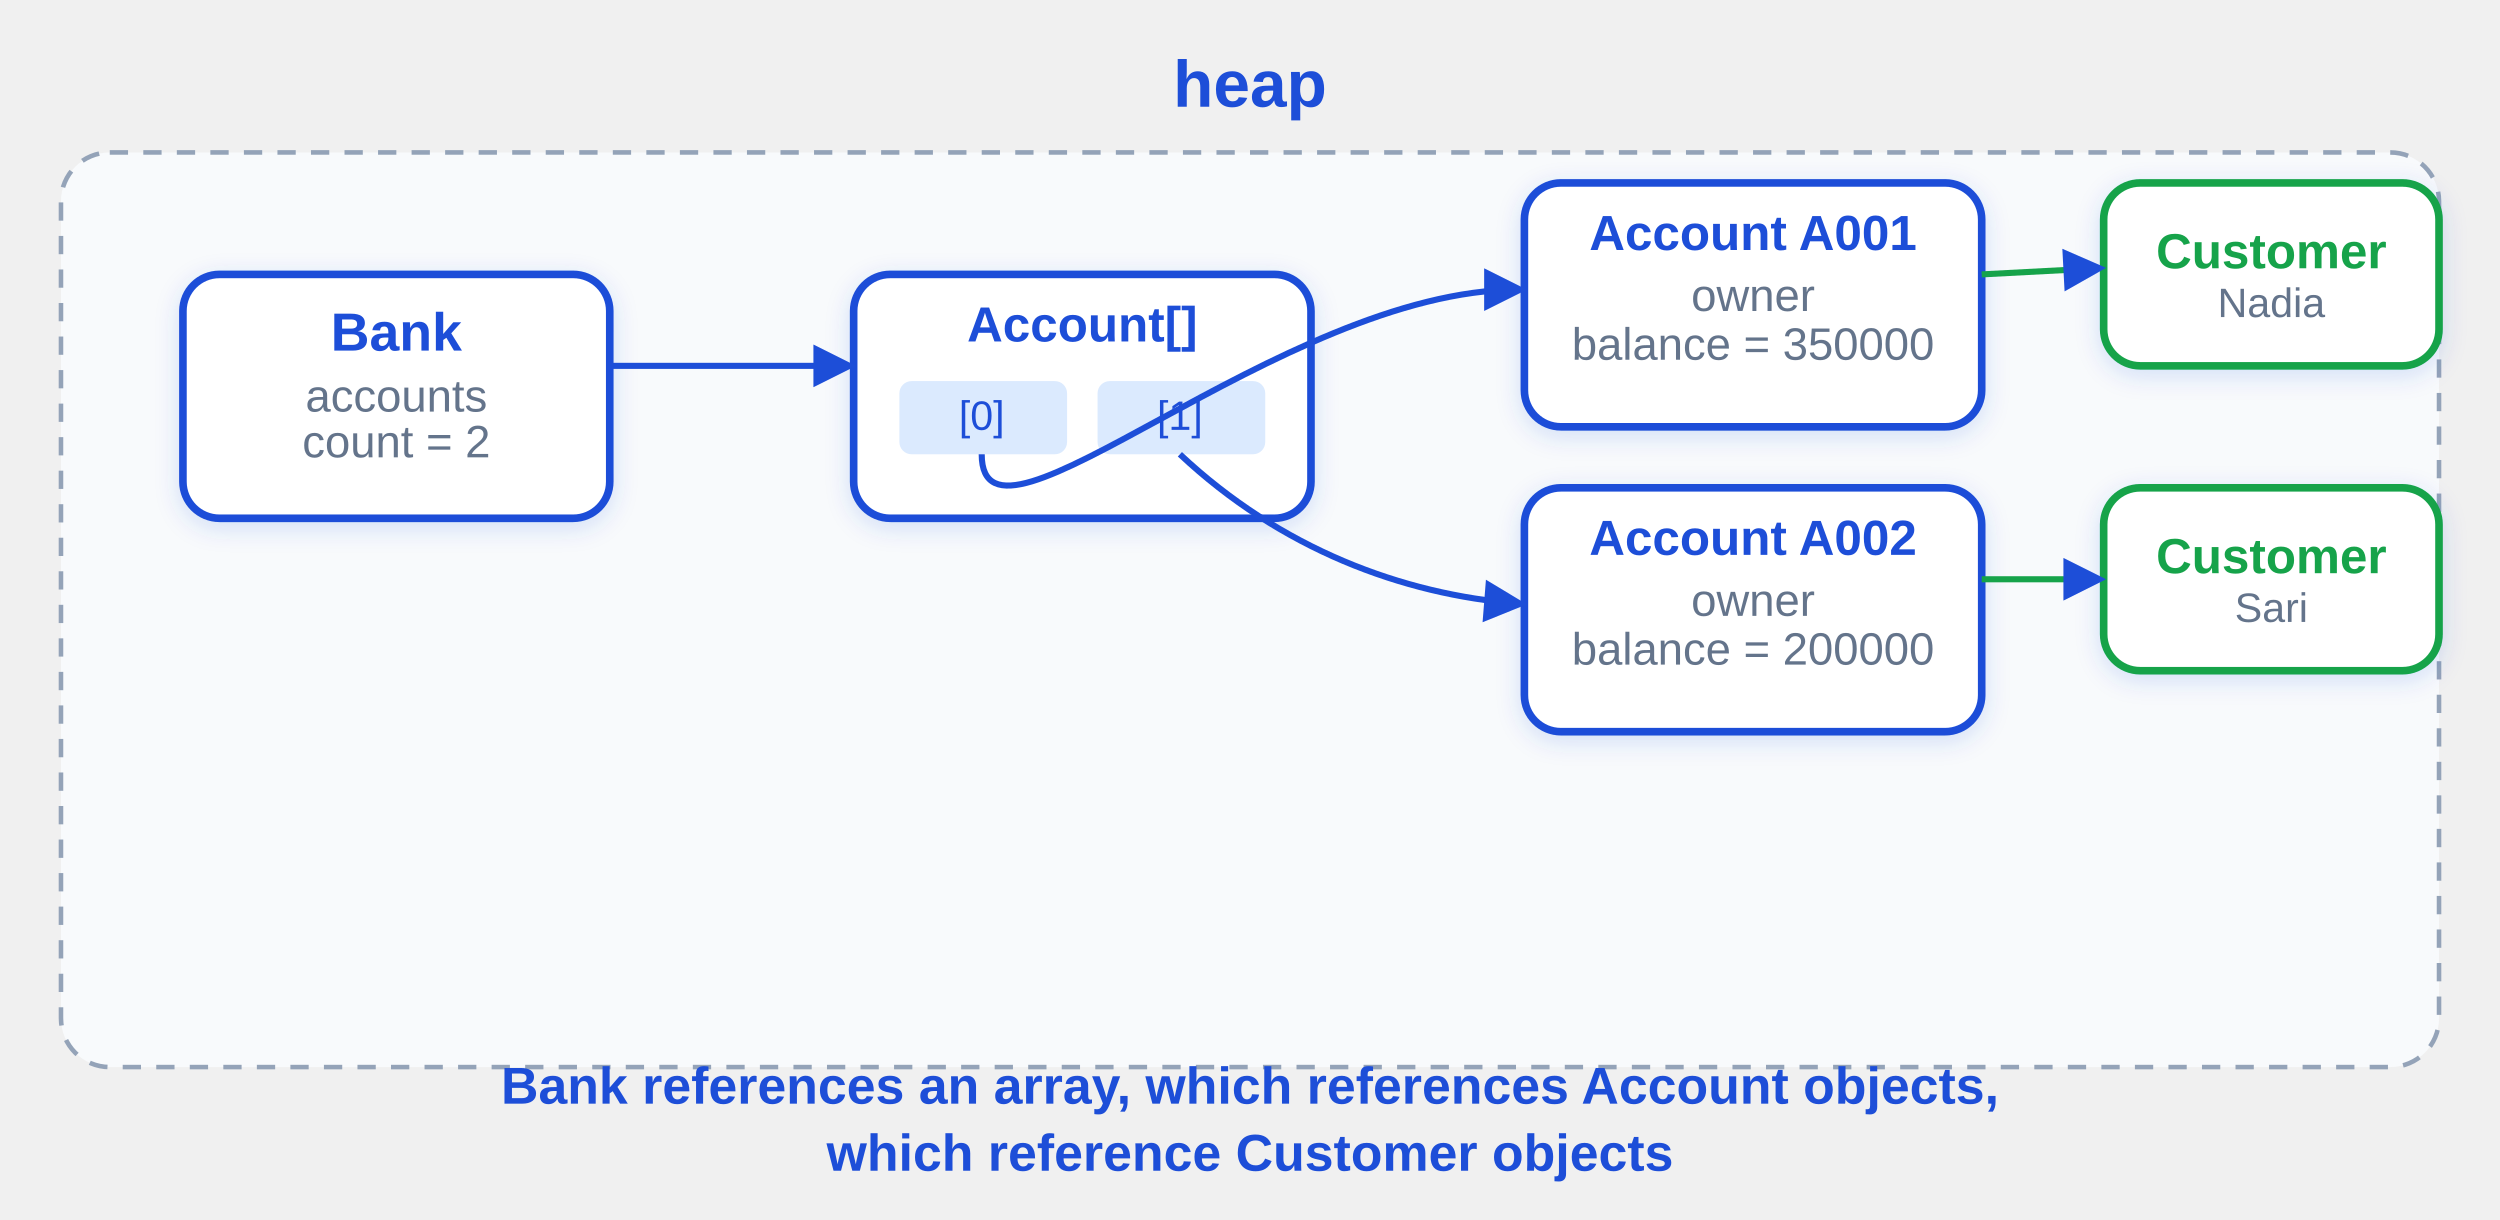
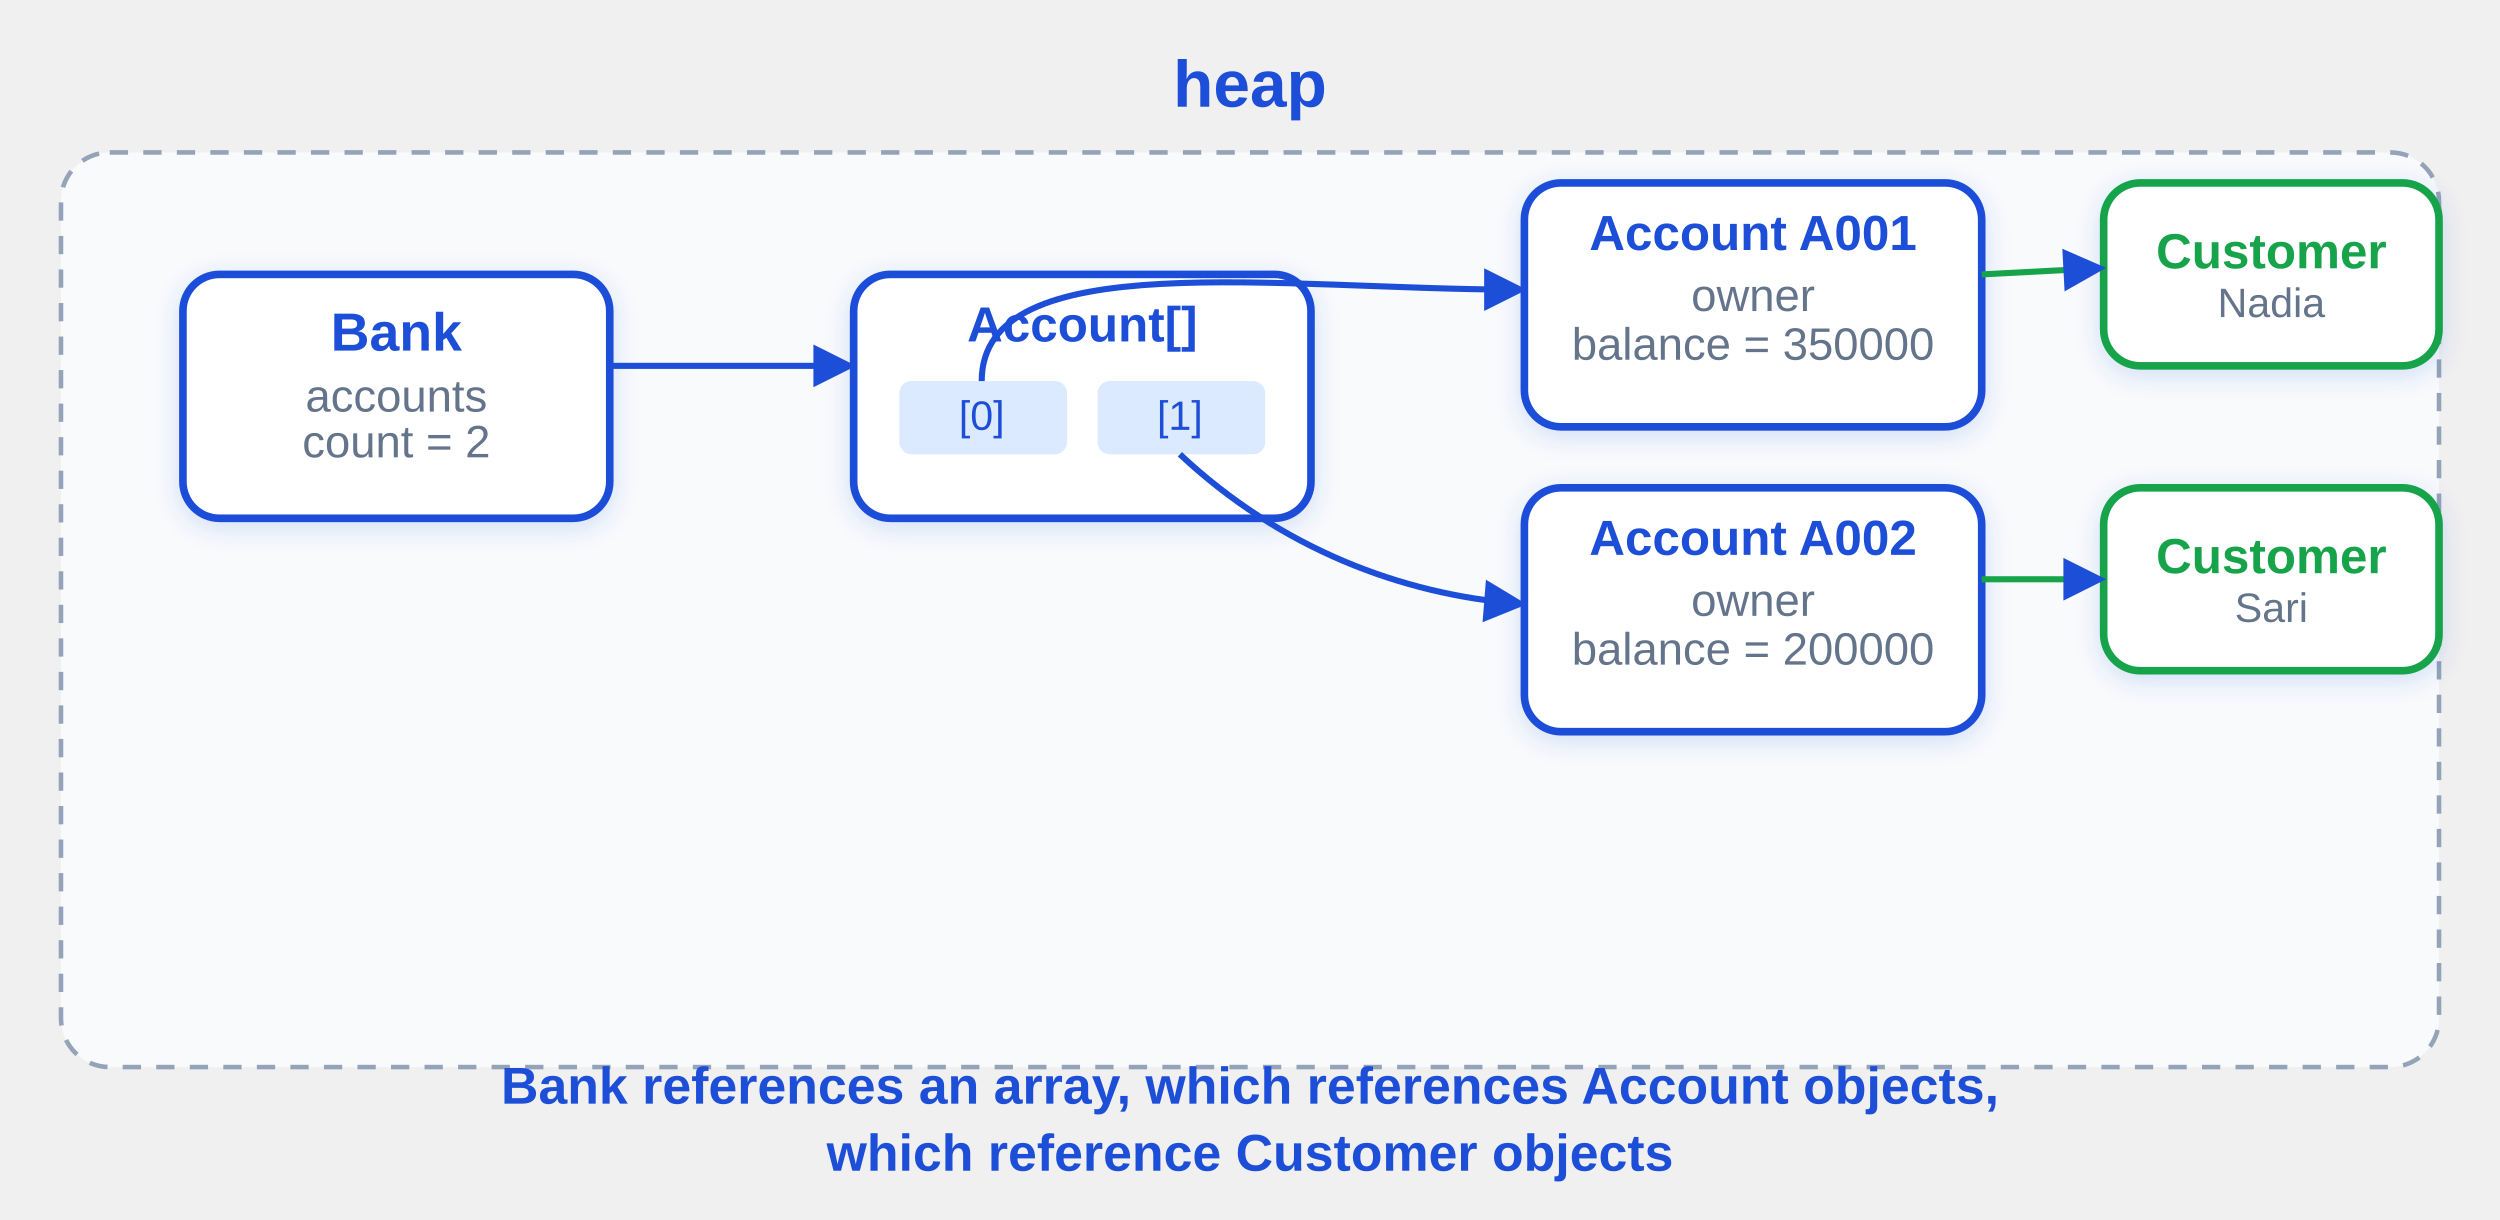
<svg xmlns="http://www.w3.org/2000/svg" viewBox="0 0 820 400" font-family="'Helvetica Neue', Arial, sans-serif">
  <defs>
    <filter id="softShadow" x="-30%" y="-30%" width="160%" height="160%">
      <feDropShadow dx="0" dy="2" stdDeviation="4" flood-color="#1d4ed8" flood-opacity="0.16" />
    </filter>
    <marker id="arrowBlue" viewBox="0 0 10 10" refX="8" refY="5" markerWidth="7" markerHeight="7" orient="auto-start-reverse">
      <path d="M0,0 L10,5 L0,10 z" fill="#1d4ed8" />
    </marker>
  </defs>
  <text x="410" y="35" text-anchor="middle" font-size="21.6" font-weight="700" fill="#1d4ed8">heap</text>
  <rect x="20" y="50" width="780" height="300" rx="16" fill="#f8fafc" stroke="#94a3b8" stroke-width="1.5" stroke-dasharray="6,5" />
  <g filter="url(#softShadow)">
    <rect x="60" y="90" width="140" height="80" rx="12" fill="#ffffff" stroke="#1d4ed8" stroke-width="2.5" />
  </g>
  <text x="130" y="115" text-anchor="middle" font-size="17.6" font-weight="700" fill="#1d4ed8">Bank</text>
  <text x="130" y="135" text-anchor="middle" font-size="14.9" fill="#64748b">accounts</text>
  <text x="130" y="150" text-anchor="middle" font-size="14.9" fill="#64748b">count = 2</text>
  <g filter="url(#softShadow)">
    <rect x="280" y="90" width="150" height="80" rx="12" fill="#ffffff" stroke="#1d4ed8" stroke-width="2.5" />
  </g>
  <text x="355" y="112" text-anchor="middle" font-size="16.2" font-weight="700" fill="#1d4ed8">Account[]</text>
  <rect x="295" y="125" width="55" height="24" rx="4" fill="#dbeafe" />
  <text x="322" y="141" text-anchor="middle" font-size="13.5" fill="#1d4ed8">[0]</text>
  <rect x="360" y="125" width="55" height="24" rx="4" fill="#dbeafe" />
  <text x="387" y="141" text-anchor="middle" font-size="13.5" fill="#1d4ed8">[1]</text>
  <path d="M200,120 L278,120" fill="none" stroke="#1d4ed8" stroke-width="2" marker-end="url(#arrowBlue)" />
  <g filter="url(#softShadow)">
    <rect x="500" y="60" width="150" height="80" rx="12" fill="#ffffff" stroke="#1d4ed8" stroke-width="2.5" />
  </g>
  <text x="575" y="82" text-anchor="middle" font-size="16.2" font-weight="700" fill="#1d4ed8">Account A001</text>
  <text x="575" y="102" text-anchor="middle" font-size="14.9" fill="#64748b">owner</text>
  <text x="575" y="118" text-anchor="middle" font-size="14.9" fill="#64748b">balance = 350000</text>
  <g filter="url(#softShadow)">
    <rect x="500" y="160" width="150" height="80" rx="12" fill="#ffffff" stroke="#1d4ed8" stroke-width="2.5" />
  </g>
  <text x="575" y="182" text-anchor="middle" font-size="16.2" font-weight="700" fill="#1d4ed8">Account A002</text>
  <text x="575" y="202" text-anchor="middle" font-size="14.9" fill="#64748b">owner</text>
  <text x="575" y="218" text-anchor="middle" font-size="14.9" fill="#64748b">balance = 200000</text>
-   <path d="M322,149 C322,190 420,95 498,95" fill="none" stroke="#1d4ed8" stroke-width="2" marker-end="url(#arrowBlue)" />
+   <path d="M322,125 C322,80 420,95 498,95" fill="none" stroke="#1d4ed8" stroke-width="2" marker-end="url(#arrowBlue)" />
  <path d="M387,149 C420,180 460,195 498,198" fill="none" stroke="#1d4ed8" stroke-width="2" marker-end="url(#arrowBlue)" />
  <g filter="url(#softShadow)">
    <rect x="690" y="60" width="110" height="60" rx="12" fill="#ffffff" stroke="#16a34a" stroke-width="2.5" />
  </g>
  <text x="745" y="88" text-anchor="middle" font-size="16.2" font-weight="700" fill="#16a34a">Customer</text>
  <text x="745" y="104" text-anchor="middle" font-size="13.5" fill="#64748b">Nadia</text>
  <g filter="url(#softShadow)">
    <rect x="690" y="160" width="110" height="60" rx="12" fill="#ffffff" stroke="#16a34a" stroke-width="2.5" />
  </g>
  <text x="745" y="188" text-anchor="middle" font-size="16.2" font-weight="700" fill="#16a34a">Customer</text>
  <text x="745" y="204" text-anchor="middle" font-size="13.5" fill="#64748b">Sari</text>
  <path d="M650,90 L688,88" fill="none" stroke="#16a34a" stroke-width="2" marker-end="url(#arrowBlue)" />
  <path d="M650,190 L688,190" fill="none" stroke="#16a34a" stroke-width="2" marker-end="url(#arrowBlue)" />
  <text x="410" y="362" text-anchor="middle" font-size="17" fill="#1d4ed8" font-weight="600">Bank references an array, which references Account objects,</text>
  <text x="410" y="384" text-anchor="middle" font-size="17" fill="#1d4ed8" font-weight="600">which reference Customer objects</text>
</svg>
